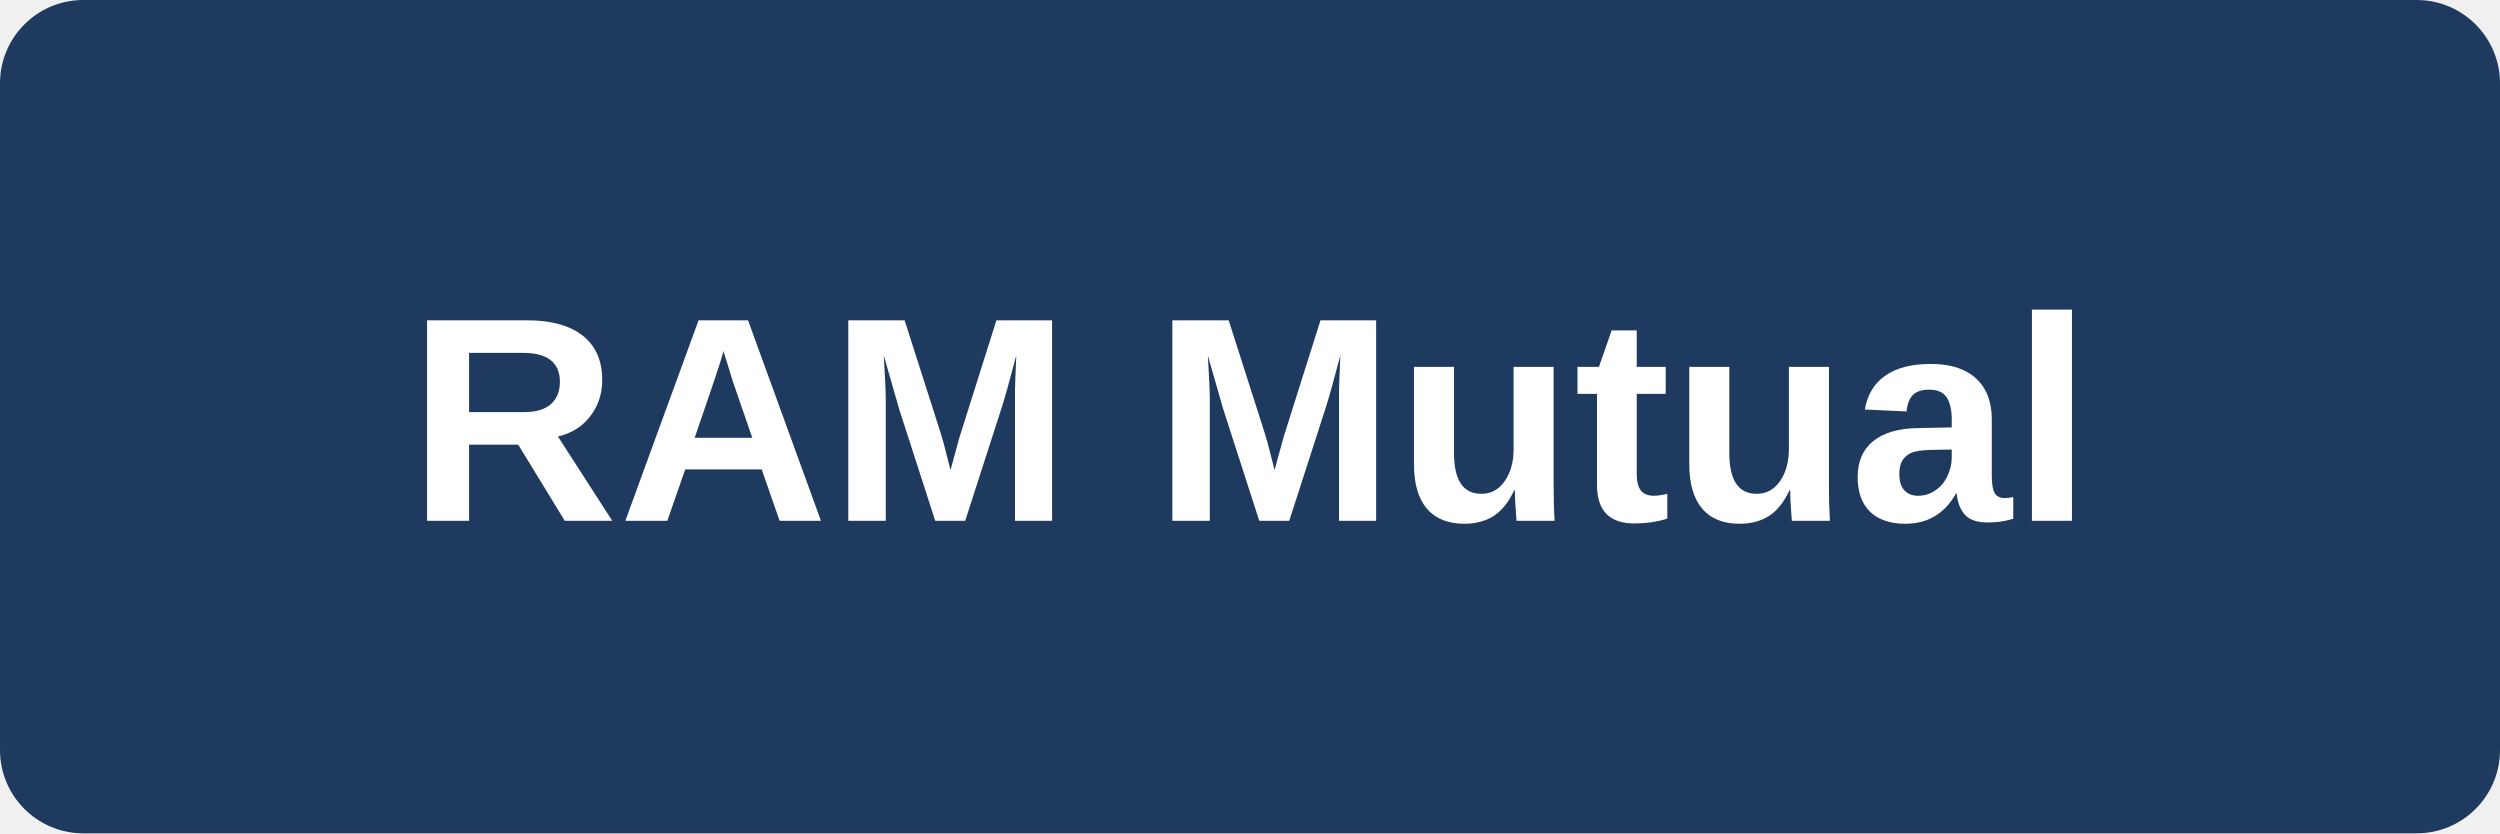
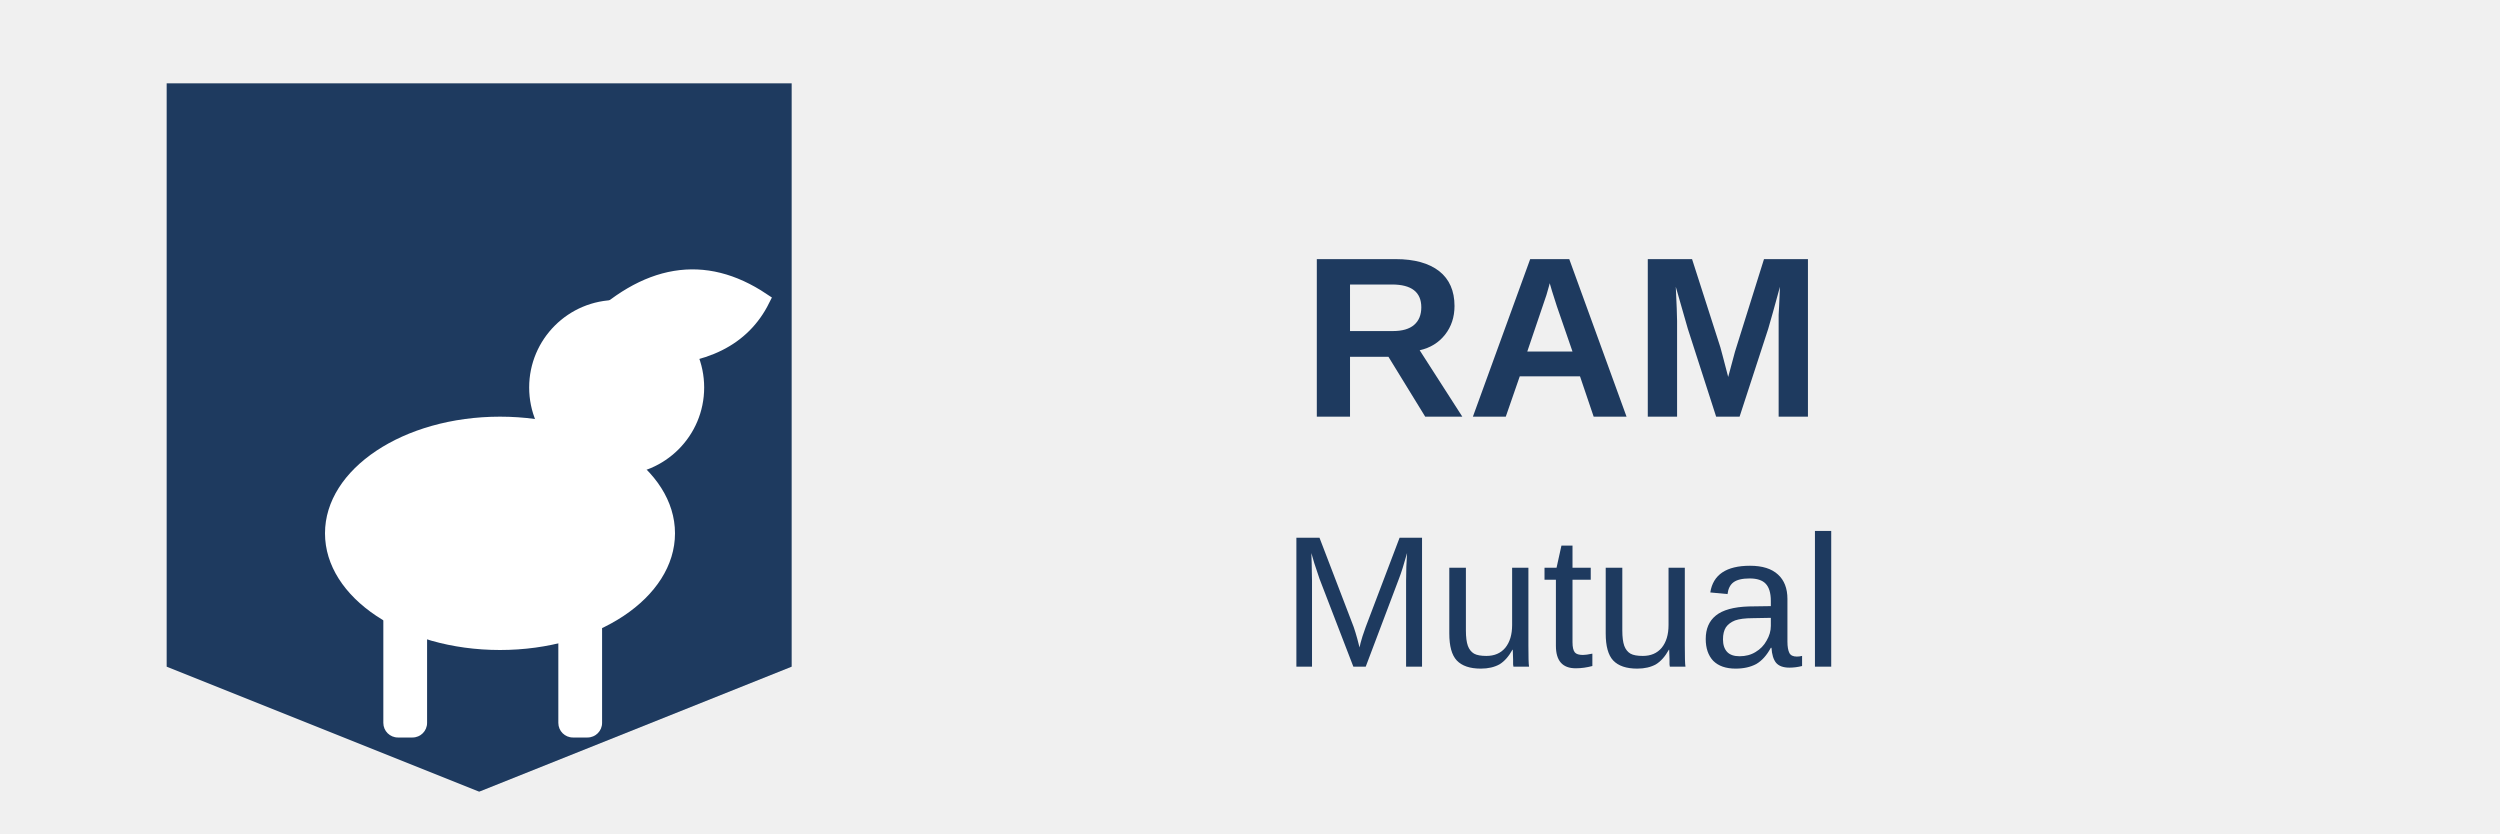
<svg xmlns="http://www.w3.org/2000/svg" viewBox="0 0 120 40" width="120" height="40">
-   <rect width="120" height="40" fill="#1e3a5f" rx="4" />
-   <text x="60" y="25" text-anchor="middle" fill="white" font-family="Arial, sans-serif" font-weight="bold" font-size="14">
-     RAM Mutual
+   <defs>
+     <clipPath id="shield">
+       <path d="M10 5 L35 5 L35 35 L22.5 40 L10 35 Z" />
+     </clipPath>
+   </defs>
+   <path d="M8 4 L38 4 L38 32 L23 38 L8 32 Z" fill="#1e3a5f" />
+   <g fill="white" transform="translate(10, 6) scale(0.7)">
+     <ellipse cx="20" cy="28" rx="12" ry="8" />
+     <circle cx="28" cy="18" r="6" />
+     <path d="M26 14 Q32 8 38 12 Q36 16 30 16" fill="white" stroke="white" stroke-width="1" />
+     <rect x="12" y="32" width="3" height="10" rx="1" />
+     <rect x="24" y="32" width="3" height="10" rx="1" />
+   </g>
+   <text x="75" y="20" text-anchor="middle" fill="#1e3a5f" font-family="Arial, sans-serif" font-weight="bold" font-size="11">
+     RAM
+   </text>
+   <text x="75" y="32" text-anchor="middle" fill="#1e3a5f" font-family="Arial, sans-serif" font-size="9">
+     Mutual
  </text>
</svg>
